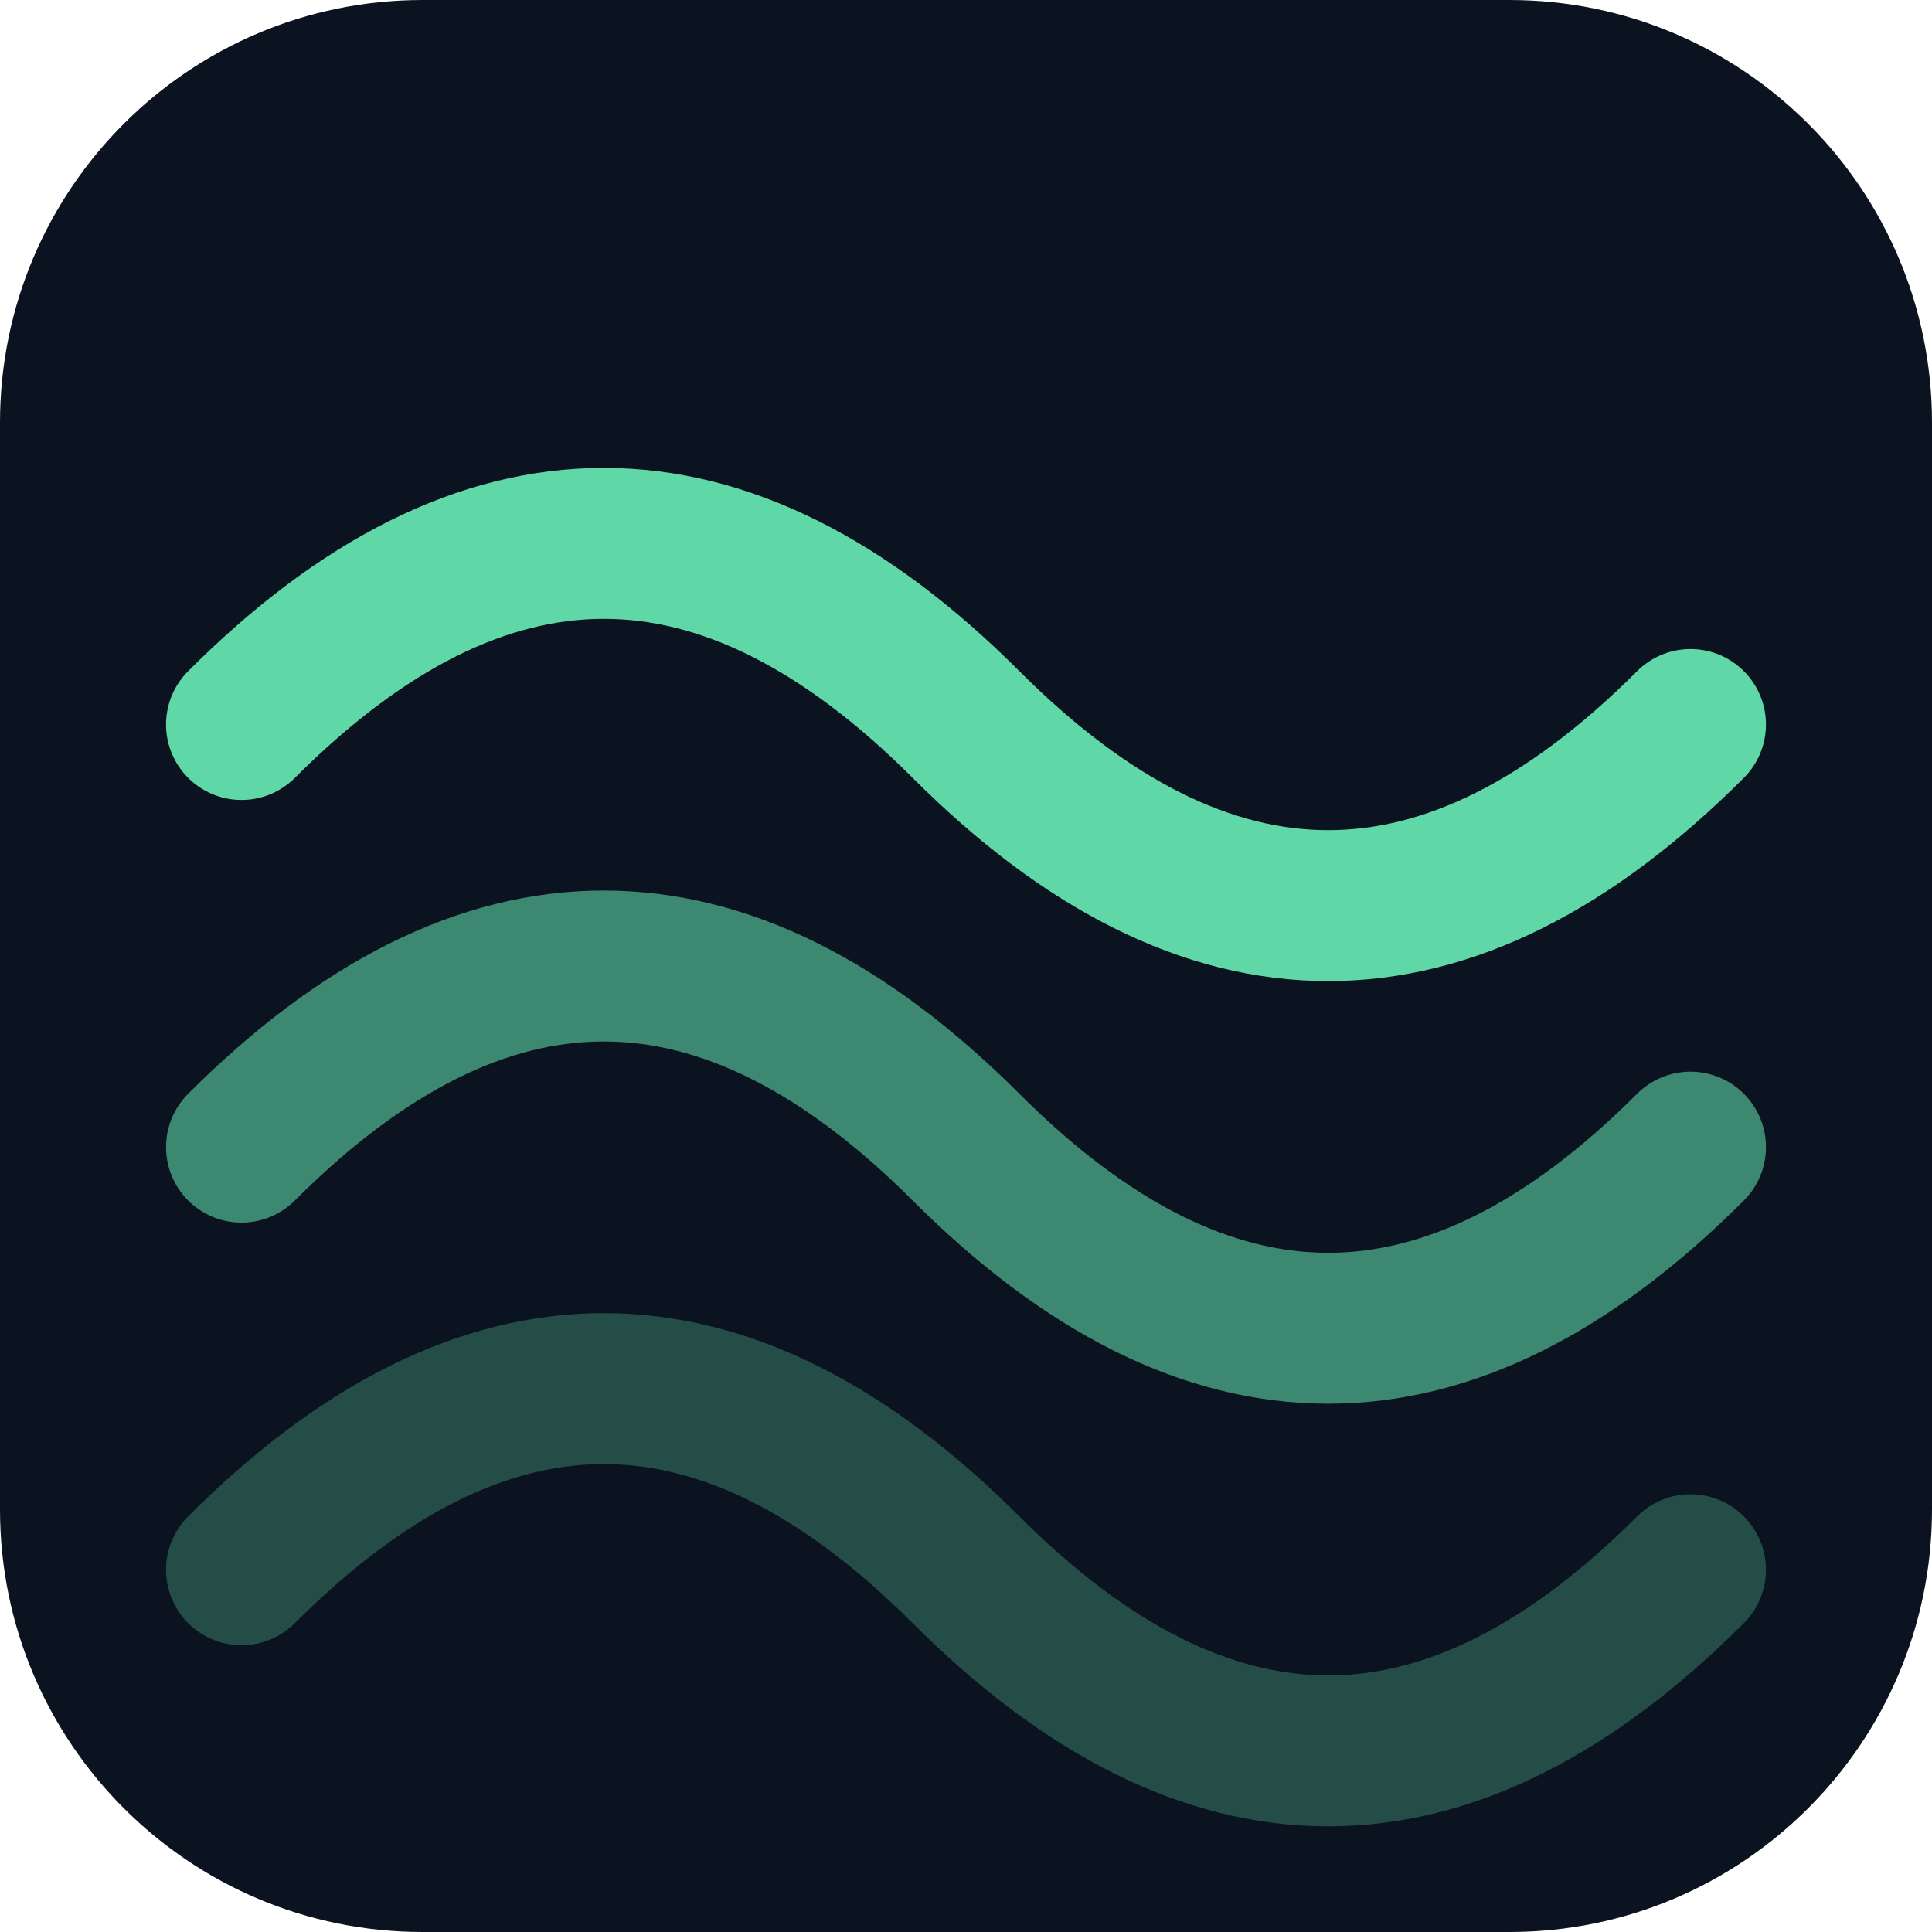
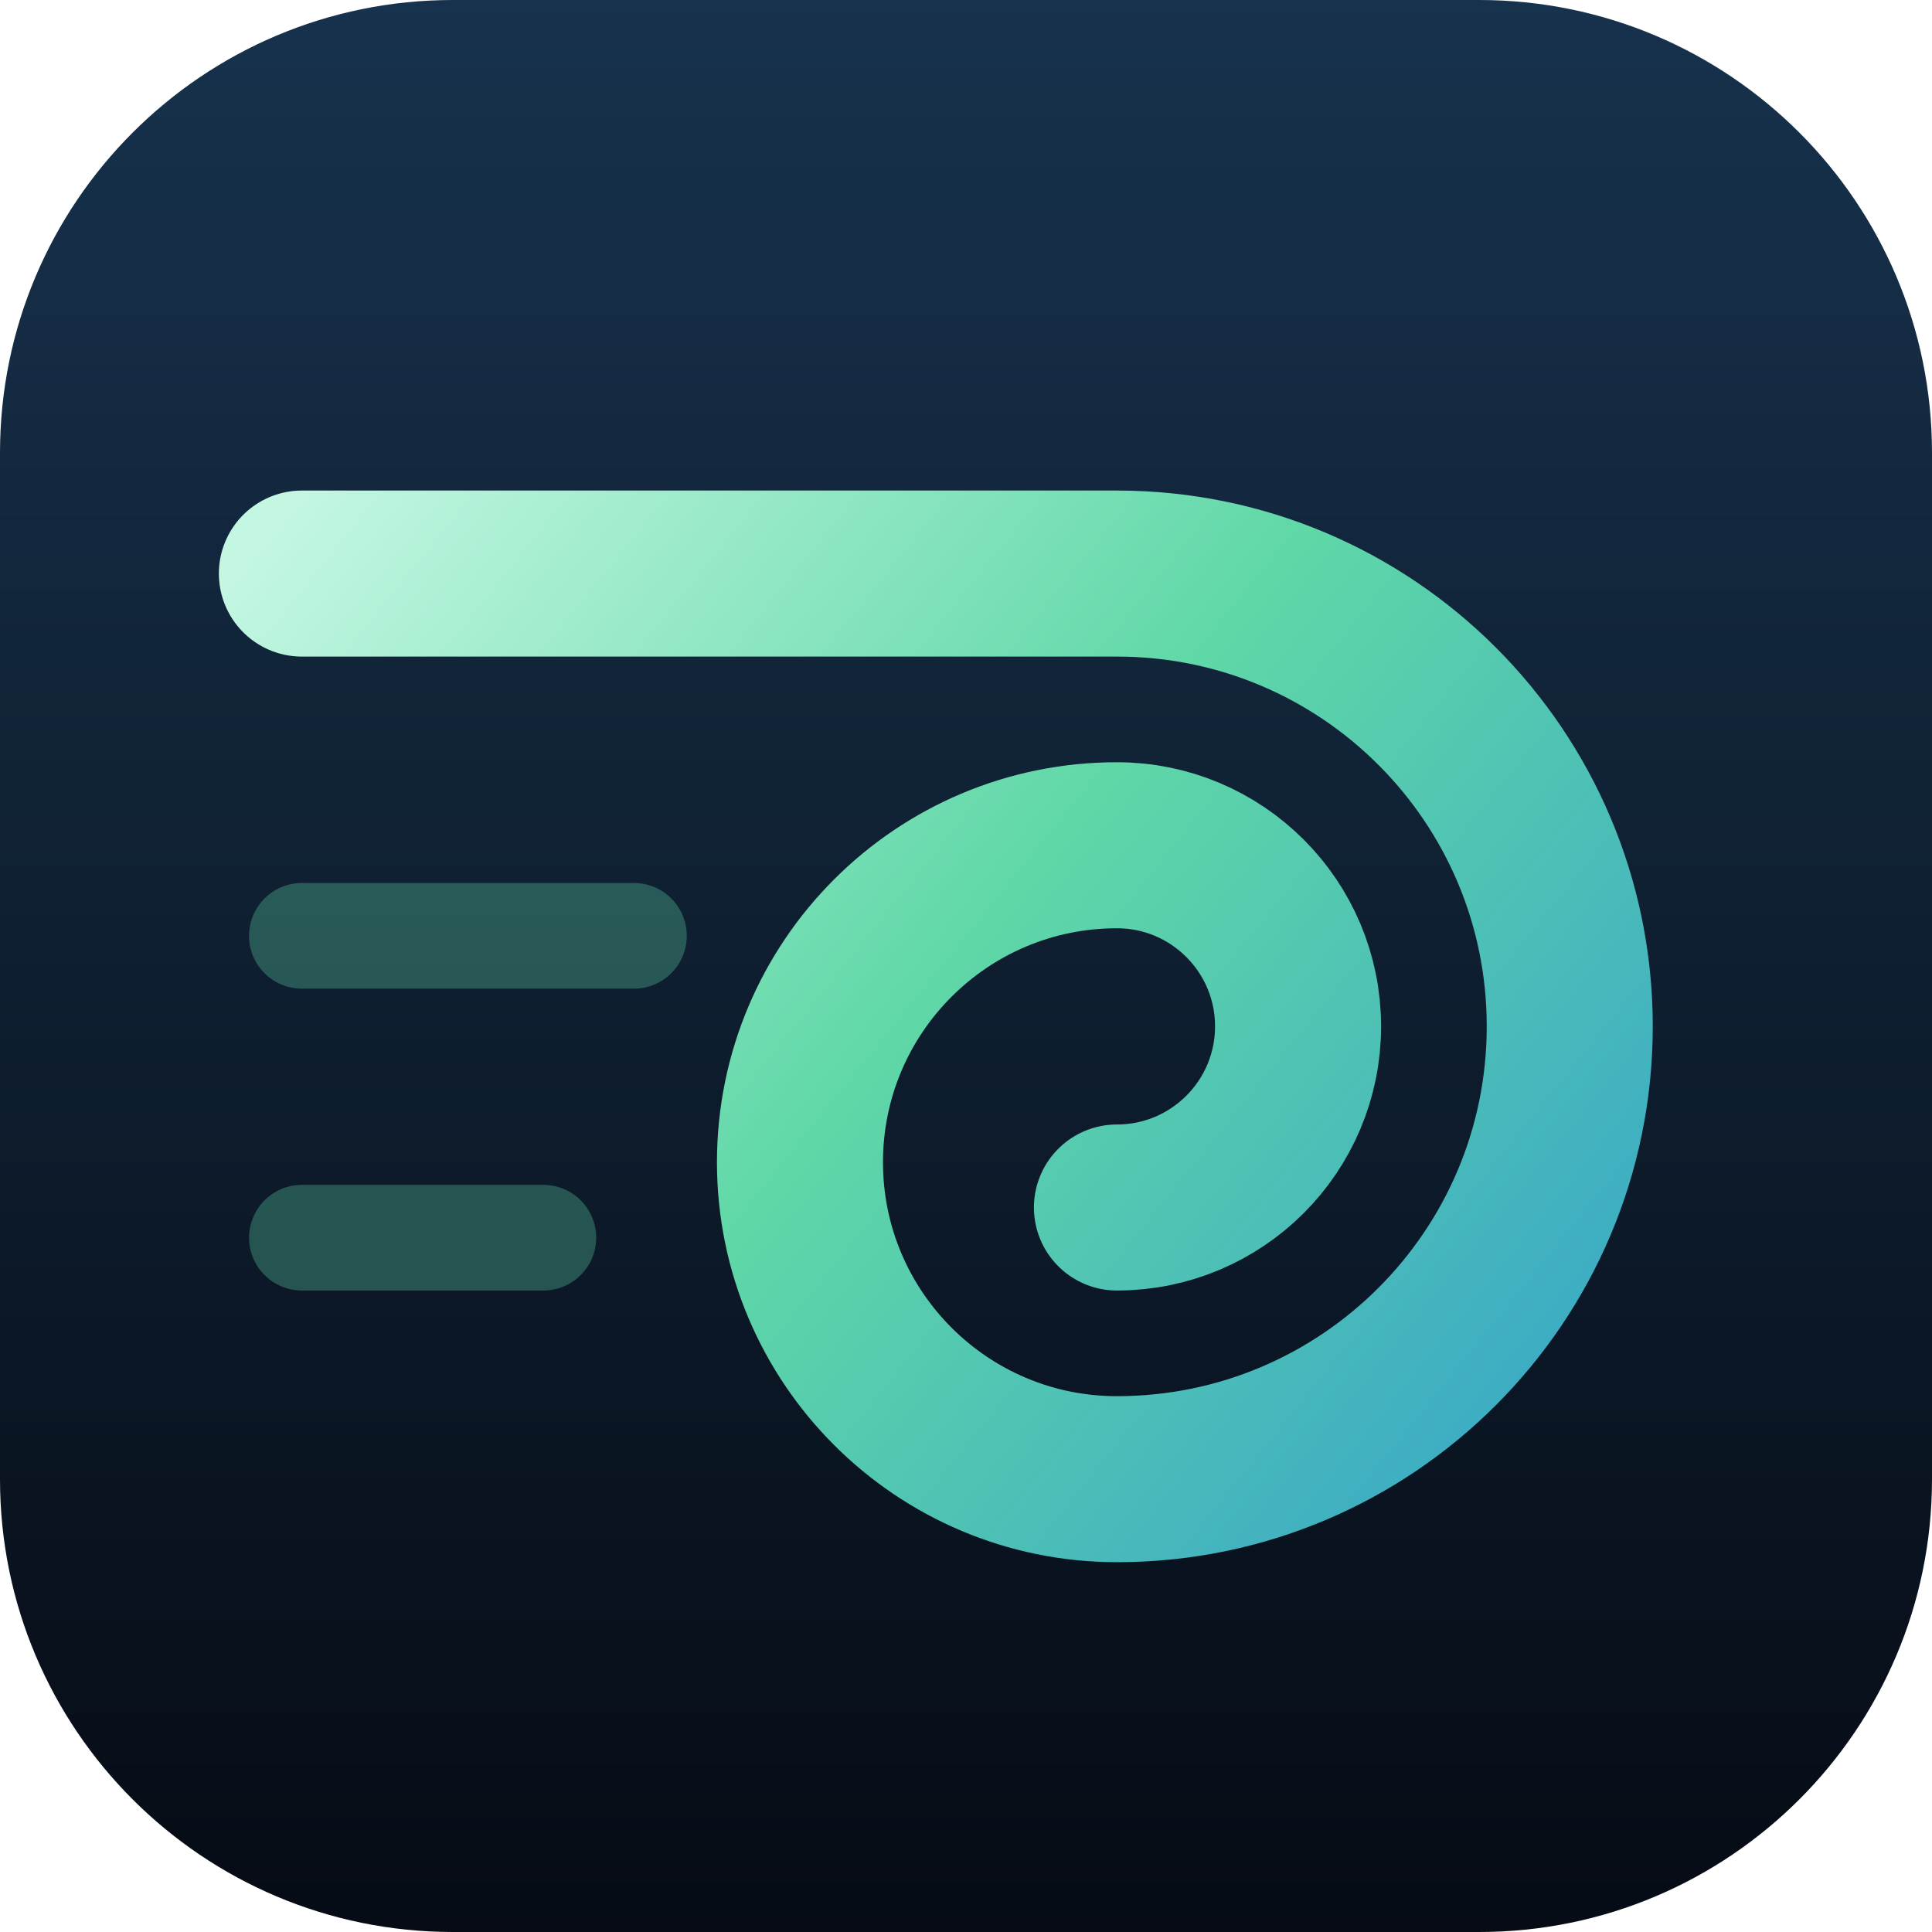
<svg xmlns="http://www.w3.org/2000/svg" viewBox="0 0 64 64">
-   <rect width="64" height="64" rx="14" fill="#0b1220" />
-   <path d="M8 24c8-8 16-8 24 0s16 8 24 0" fill="none" stroke="#5fd7a7" stroke-width="5" stroke-linecap="round" />
-   <path d="M8 38c8-8 16-8 24 0s16 8 24 0" fill="none" stroke="#5fd7a7" stroke-width="5" stroke-linecap="round" opacity=".6" />
-   <path d="M8 52c8-8 16-8 24 0s16 8 24 0" fill="none" stroke="#5fd7a7" stroke-width="5" stroke-linecap="round" opacity=".3" />
+   <defs>
+     <linearGradient id="water" x1="0" y1="0" x2="0" y2="1">
+       <stop offset="0" stop-color="#17324d" />
+       <stop offset="1" stop-color="#060b14" />
+     </linearGradient>
+     <linearGradient id="current" x1="10" y1="16" x2="52" y2="50" gradientUnits="userSpaceOnUse">
+       <stop offset="0" stop-color="#c4f7e2" />
+       <stop offset=".5" stop-color="#5fd7a7" />
+       <stop offset="1" stop-color="#38a6c8" />
+     </linearGradient>
+   </defs>
+   <rect width="64" height="64" rx="15" fill="url(#water)" />
+   <g fill="none" stroke-linecap="round">
+     <path d="M10 31h11M10 41h8" stroke="#5fd7a7" stroke-width="3.5" opacity=".32" />
+     <path d="M10 19H37A15 15 0 0 1 37 49A10.5 10.5 0 0 1 37 28A6 6 0 0 1 37 40" stroke="url(#current)" stroke-width="5.5" />
+   </g>
</svg>
